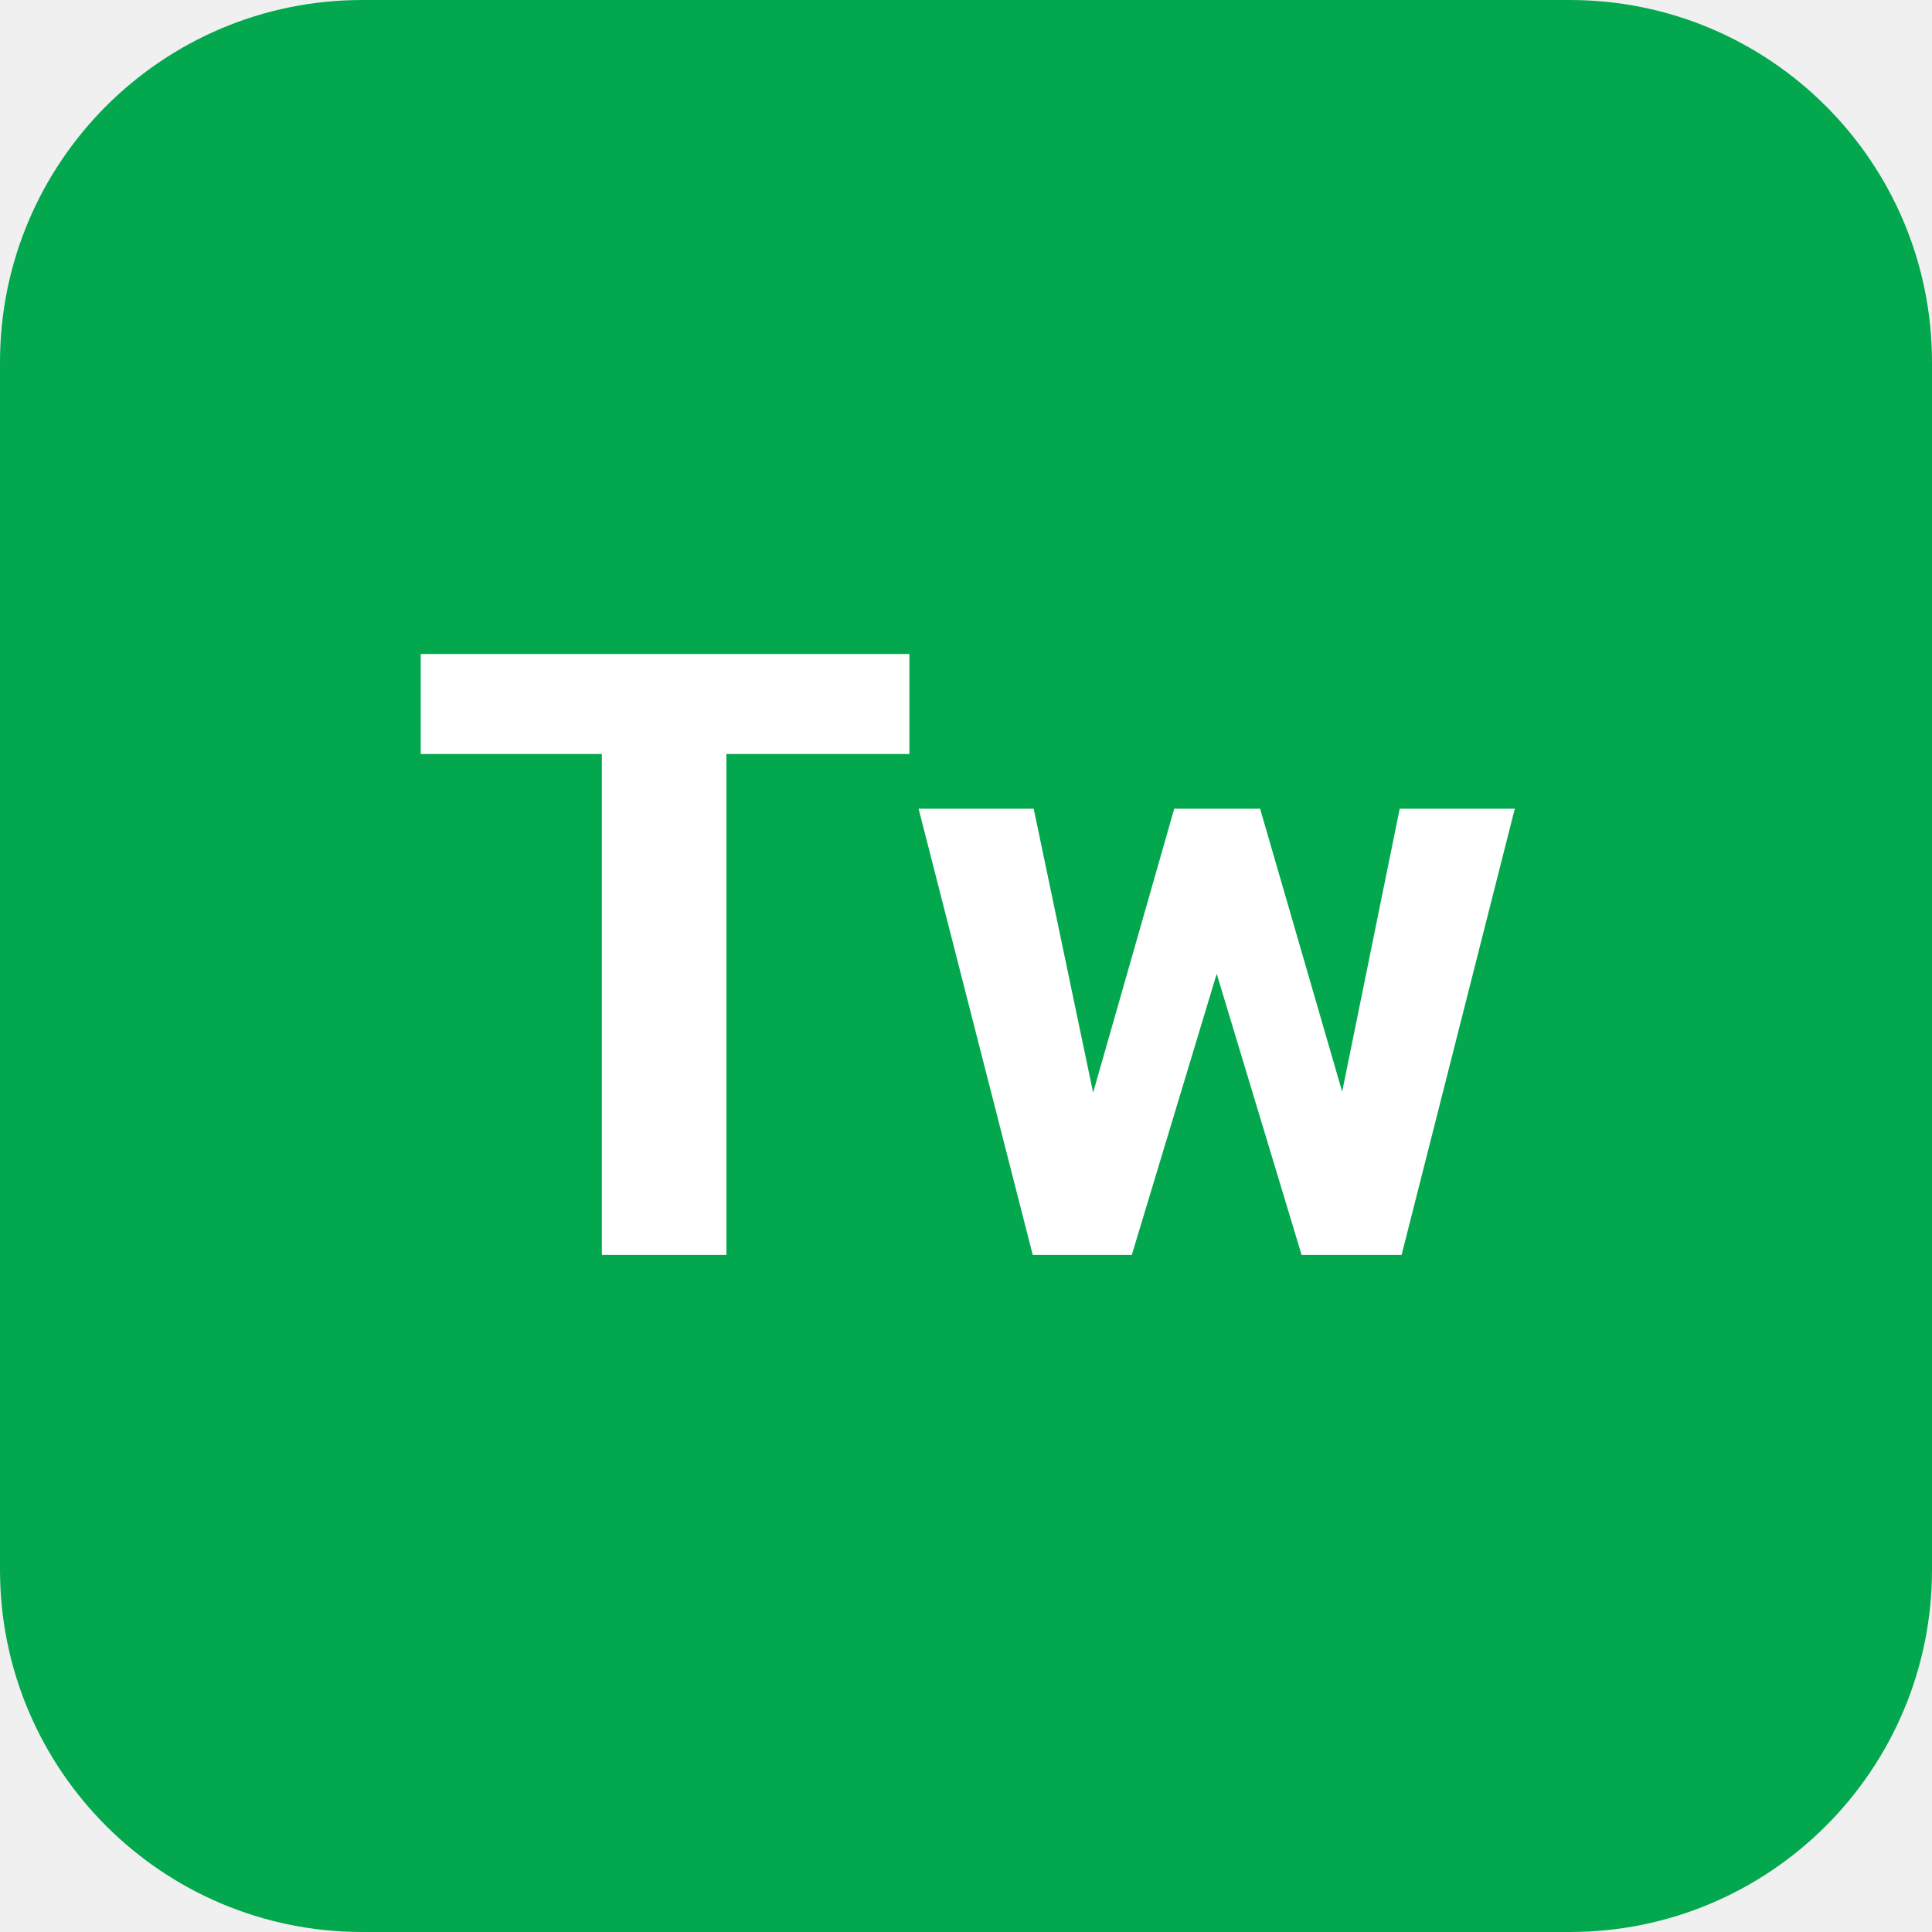
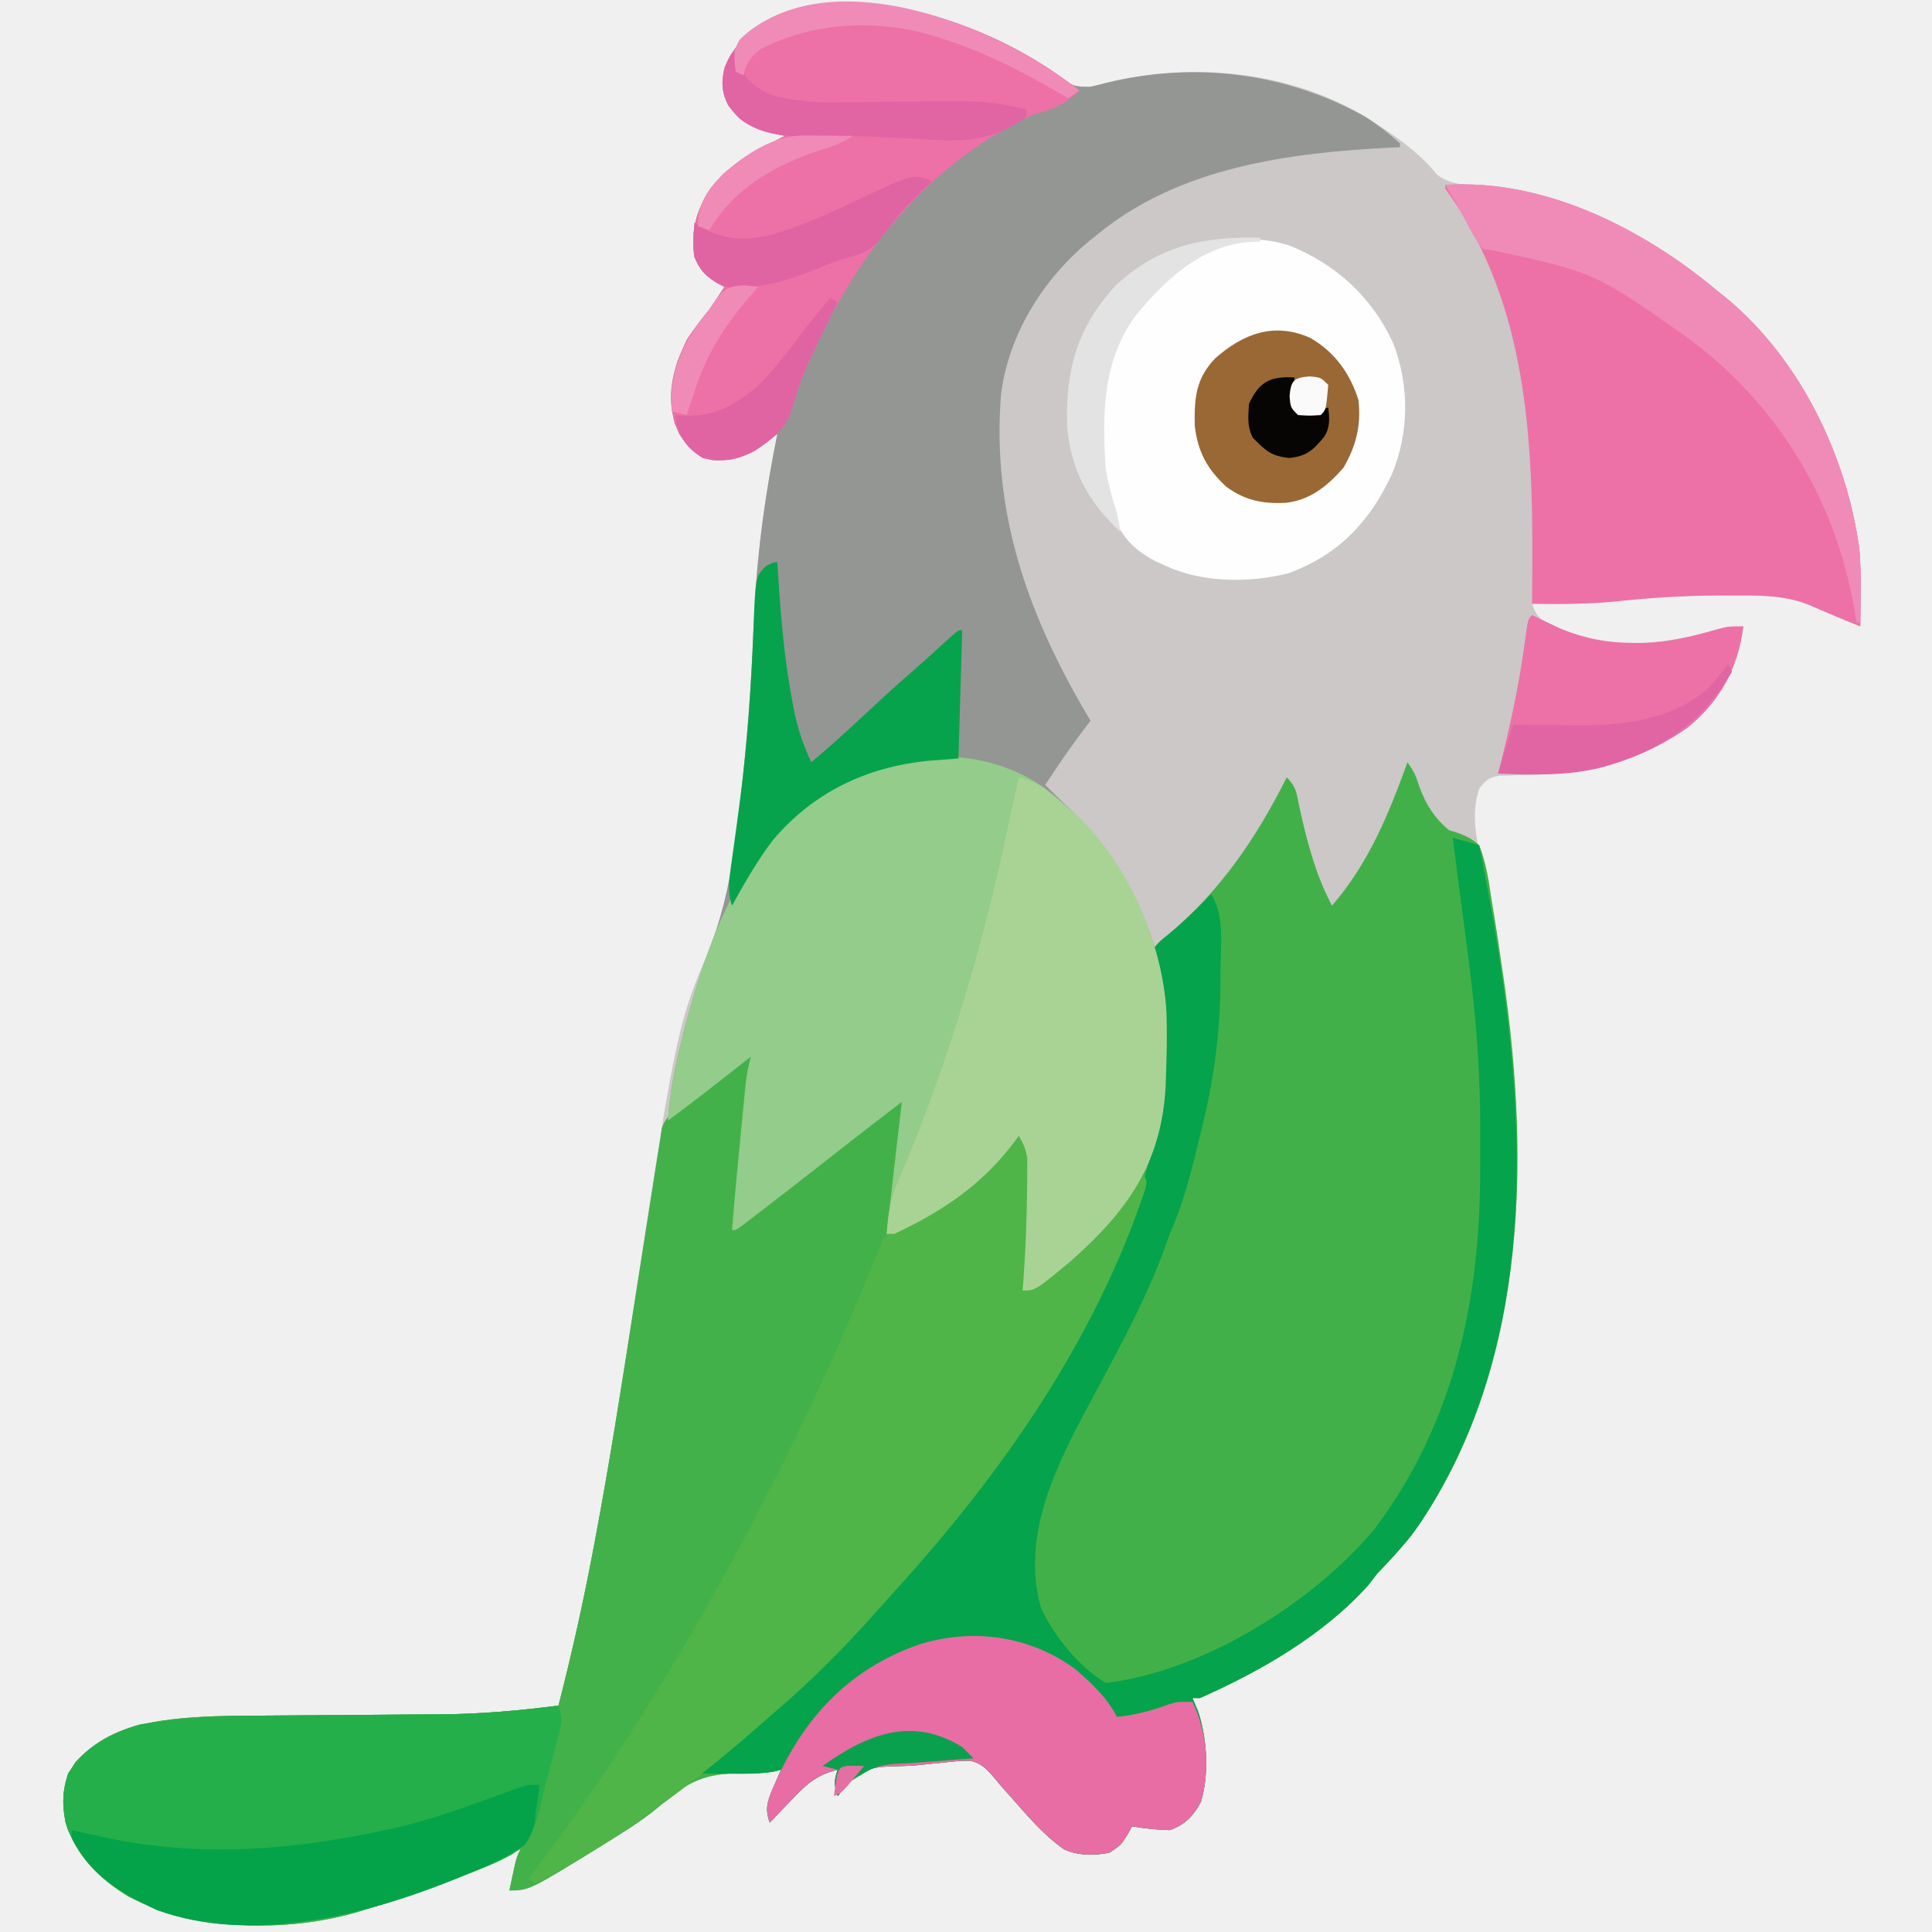
- <svg xmlns="http://www.w3.org/2000/svg" width="32" height="32" viewBox="0 0 32 32">
-   <rect width="32" height="32" rx="6" fill="#03A84E" />
-   <text x="16" y="16" dominant-baseline="central" text-anchor="middle" font-family="-apple-system,BlinkMacSystemFont,'Segoe UI',Roboto,sans-serif" font-size="14" font-weight="600" fill="#fff">Tw</text>
+ <svg xmlns="http://www.w3.org/2000/svg" version="1.1" width="512" height="512">
+   <path d="M0 0 C3.116 2.22 3.65 2.375 7.75 2.375 C9.113 2.079 10.467 1.744 11.812 1.375 C34.614 -4.237 59.875 -1.948 80.227 10.055 C86.964 14.278 94.643 19.341 99.574 25.617 C103.232 28.49 107.409 28.334 111.938 28.75 C135.276 31.473 155.904 41.233 173.812 56.375 C175.004 57.322 175.004 57.322 176.219 58.289 C195.793 74.486 208.137 99.996 211.562 124.875 C212.134 131.671 211.888 138.562 211.812 145.375 C207.085 143.507 202.42 141.503 197.75 139.496 C191.065 136.945 184.504 137.184 177.438 137.188 C176.24 137.187 175.043 137.186 173.81 137.186 C165.054 137.236 156.434 137.787 147.727 138.659 C140.055 139.415 132.519 139.594 124.812 139.375 C125.856 142.378 126.619 143.269 129.457 144.824 C130.502 145.233 131.548 145.641 132.625 146.062 C133.663 146.479 134.7 146.895 135.77 147.324 C148.142 151.597 161.236 149.821 173.52 146.25 C176.812 145.375 176.812 145.375 180.812 145.375 C179.459 156.345 174.538 165.473 165.812 172.375 C151.966 181.986 137.714 184.492 121.248 184.805 C120.337 184.836 119.427 184.867 118.488 184.898 C117.662 184.918 116.837 184.938 115.986 184.958 C113.318 185.47 112.449 186.24 110.812 188.375 C108.74 194.593 109.881 200.844 111.238 207.117 C111.543 208.597 111.846 210.076 112.15 211.556 C112.309 212.322 112.469 213.087 112.633 213.876 C124.175 269.629 127.961 333.064 95.371 382.734 C91.971 387.709 87.971 392.032 83.812 396.375 C83.029 397.386 82.245 398.396 81.438 399.438 C69.663 412.614 52.831 422.304 36.812 429.375 C36.153 429.375 35.492 429.375 34.812 429.375 C35.307 430.53 35.803 431.685 36.312 432.875 C38.726 440.151 39.262 449.425 37.086 456.855 C35.142 460.562 32.735 463.011 28.812 464.375 C25.431 464.307 22.149 463.913 18.812 463.375 C18.379 464.159 17.946 464.942 17.5 465.75 C15.812 468.375 15.812 468.375 12.812 470.375 C8.686 471.137 4.637 471.197 0.766 469.453 C-4.709 465.607 -9.062 460.36 -13.477 455.375 C-13.921 454.888 -14.366 454.401 -14.824 453.899 C-15.765 452.847 -16.674 451.765 -17.555 450.662 C-19.569 448.315 -21.052 446.602 -24.156 445.981 C-26.417 445.972 -28.569 446.159 -30.812 446.438 C-31.605 446.514 -32.398 446.591 -33.214 446.669 C-34.804 446.823 -36.393 446.988 -37.98 447.164 C-39.908 447.348 -41.848 447.406 -43.785 447.441 C-49.317 447.546 -52.412 447.96 -56.438 451.938 C-57.385 453.058 -58.313 454.196 -59.188 455.375 C-60.122 452.365 -60.232 451.508 -59.188 448.375 C-64.864 449.722 -67.703 452.392 -71.562 456.5 C-72.108 457.063 -72.653 457.627 -73.215 458.207 C-74.548 459.587 -75.869 460.98 -77.188 462.375 C-78.558 458.685 -77.788 456.666 -76.25 453.125 C-75.87 452.233 -75.489 451.341 -75.098 450.422 C-74.647 449.409 -74.647 449.409 -74.188 448.375 C-74.847 448.541 -75.507 448.708 -76.188 448.879 C-79.18 449.374 -81.985 449.355 -85.009 449.308 C-93.968 449.327 -98.888 451.451 -105.691 457.418 C-109.669 460.904 -114.026 463.695 -118.5 466.5 C-119.302 467.003 -120.104 467.507 -120.931 468.026 C-140.954 480.375 -140.954 480.375 -146.188 480.375 C-145.878 478.916 -145.565 477.458 -145.25 476 C-145.076 475.188 -144.902 474.376 -144.723 473.539 C-144.188 471.375 -144.188 471.375 -143.188 469.375 C-144.611 470.102 -144.611 470.102 -146.062 470.844 C-158.362 476.963 -171.039 481.436 -184.188 485.375 C-184.87 485.586 -185.552 485.796 -186.254 486.013 C-205.205 491.651 -229.565 491.037 -247.188 481.938 C-254.953 477.172 -261.027 471.218 -263.84 462.309 C-264.934 456.221 -264.677 451.553 -261.188 446.375 C-252.093 436.27 -238.919 434.966 -226.042 434.257 C-221.624 434.093 -217.206 434.054 -212.786 434.039 C-210.335 434.031 -207.884 434.01 -205.433 433.987 C-200.226 433.939 -195.019 433.906 -189.812 433.875 C-183.772 433.839 -177.731 433.797 -171.69 433.739 C-169.312 433.719 -166.934 433.711 -164.556 433.703 C-153.992 433.628 -143.663 432.724 -133.188 431.375 C-129.636 417.58 -126.554 403.73 -123.914 389.734 C-123.766 388.953 -123.618 388.171 -123.465 387.366 C-119.367 365.638 -116.05 343.784 -112.681 321.934 C-101.609 250.108 -101.609 250.108 -91.562 227.312 C-81.24 201.209 -82.477 167.504 -81.141 139.589 C-80.387 124.284 -78.207 109.396 -75.188 94.375 C-75.744 94.797 -76.301 95.218 -76.875 95.652 C-82.098 99.402 -85.705 101.375 -92.188 101.375 C-96.704 100.349 -98.67 98.194 -101.188 94.375 C-104.199 87.598 -103.841 81.739 -101.562 74.875 C-99.523 69.646 -96.704 65.691 -93.188 61.375 C-91.809 59.401 -90.5 57.394 -89.188 55.375 C-89.951 54.983 -90.714 54.591 -91.5 54.188 C-94.62 52.083 -95.751 50.852 -97.188 47.375 C-98.13 40.508 -96.743 35.272 -92.922 29.445 C-87.742 22.721 -80.568 19.224 -73.188 15.375 C-73.84 15.24 -74.492 15.104 -75.164 14.965 C-80.797 13.577 -84.678 12.083 -88.184 7.328 C-89.927 3.937 -90.084 0.98 -89.188 -2.625 C-86.489 -9.448 -81.551 -13.283 -75.188 -16.625 C-71.75 -17.938 -71.75 -17.938 -68.188 -18.625 C-67.52 -18.758 -66.852 -18.891 -66.164 -19.027 C-44.086 -22.38 -17.6 -13.018 0 0 Z " fill="#CBC8C7" transform="translate(281.1875,20.625)" />
+   <path d="M0 0 C2 3 2 3 3.25 6.75 C4.924 11.281 7.257 14.912 11 18 C11.619 18.191 12.237 18.381 12.874 18.578 C15.411 19.427 16.996 20.204 19 22 C20.89 26.717 21.574 31.623 22.312 36.625 C22.551 38.08 22.793 39.534 23.036 40.988 C23.745 45.318 24.379 49.657 25 54 C25.261 55.765 25.261 55.765 25.527 57.566 C32.675 107.127 31.477 162.868 1 205 C-1.854 208.491 -4.883 211.745 -8 215 C-8.784 216.011 -9.568 217.021 -10.375 218.062 C-22.149 231.239 -38.982 240.929 -55 248 C-55.66 248 -56.32 248 -57 248 C-56.505 249.155 -56.01 250.31 -55.5 251.5 C-53.086 258.776 -52.55 268.05 -54.727 275.48 C-56.671 279.187 -59.078 281.636 -63 283 C-66.382 282.932 -69.663 282.538 -73 282 C-73.433 282.784 -73.866 283.567 -74.312 284.375 C-76 287 -76 287 -79 289 C-83.127 289.762 -87.176 289.822 -91.047 288.078 C-96.522 284.232 -100.875 278.985 -105.289 274 C-105.734 273.513 -106.178 273.026 -106.636 272.524 C-107.578 271.472 -108.487 270.39 -109.368 269.287 C-111.381 266.94 -112.864 265.227 -115.968 264.606 C-118.23 264.597 -120.381 264.784 -122.625 265.062 C-123.418 265.139 -124.21 265.216 -125.027 265.294 C-126.616 265.448 -128.205 265.613 -129.792 265.789 C-131.721 265.973 -133.661 266.031 -135.598 266.066 C-141.13 266.171 -144.225 266.585 -148.25 270.562 C-149.197 271.683 -150.126 272.821 -151 274 C-151.934 270.99 -152.044 270.133 -151 267 C-156.676 268.347 -159.515 271.017 -163.375 275.125 C-163.92 275.688 -164.466 276.252 -165.027 276.832 C-166.361 278.212 -167.682 279.605 -169 281 C-170.371 277.31 -169.6 275.291 -168.062 271.75 C-167.682 270.858 -167.302 269.966 -166.91 269.047 C-166.46 268.034 -166.46 268.034 -166 267 C-166.66 267.166 -167.32 267.333 -168 267.504 C-170.992 267.999 -173.798 267.98 -176.822 267.933 C-185.78 267.952 -190.7 270.076 -197.504 276.043 C-201.482 279.529 -205.839 282.32 -210.312 285.125 C-211.115 285.628 -211.917 286.132 -212.743 286.651 C-232.766 299 -232.766 299 -238 299 C-237.691 297.541 -237.378 296.083 -237.062 294.625 C-236.888 293.813 -236.714 293.001 -236.535 292.164 C-236 290 -236 290 -235 288 C-236.423 288.727 -236.423 288.727 -237.875 289.469 C-250.175 295.588 -262.852 300.061 -276 304 C-276.682 304.211 -277.364 304.421 -278.067 304.638 C-297.017 310.276 -321.378 309.662 -339 300.562 C-346.766 295.797 -352.84 289.843 -355.652 280.934 C-356.747 274.846 -356.49 270.178 -353 265 C-343.906 254.895 -330.732 253.591 -317.854 252.882 C-313.436 252.718 -309.019 252.679 -304.598 252.664 C-302.147 252.656 -299.696 252.635 -297.245 252.612 C-292.039 252.564 -286.832 252.531 -281.625 252.5 C-275.584 252.464 -269.543 252.422 -263.503 252.364 C-261.125 252.344 -258.747 252.336 -256.369 252.328 C-245.805 252.253 -235.475 251.349 -225 250 C-221.456 236.234 -218.379 222.415 -215.746 208.449 C-215.525 207.281 -215.525 207.281 -215.299 206.089 C-211.47 185.782 -208.278 165.373 -205.088 144.957 C-204.149 138.96 -203.203 132.963 -202.258 126.967 C-201.526 122.323 -200.795 117.679 -200.068 113.034 C-199.936 112.192 -199.804 111.35 -199.668 110.482 C-199.423 108.92 -199.178 107.358 -198.935 105.796 C-198.631 103.863 -198.316 101.931 -198 100 C-197.803 98.596 -197.803 98.596 -197.602 97.164 C-196.576 93.475 -193.345 91.72 -190.375 89.562 C-189.095 88.6 -187.817 87.637 -186.539 86.672 C-185.926 86.214 -185.313 85.755 -184.681 85.283 C-182.624 83.713 -180.679 82.037 -178.75 80.312 C-176 78 -176 78 -174 78 C-175.219 93.012 -176.532 108.01 -178 123 C-175.291 120.896 -172.583 118.792 -169.875 116.688 C-169.057 116.052 -168.239 115.416 -167.396 114.761 C-162.458 110.921 -157.535 107.063 -152.625 103.188 C-146.494 98.352 -140.271 93.652 -134 89 C-132.797 92.609 -133.209 94.737 -133.742 98.496 C-133.921 99.777 -134.101 101.057 -134.285 102.377 C-134.382 103.043 -134.479 103.71 -134.579 104.397 C-134.873 106.426 -135.158 108.456 -135.441 110.486 C-136.968 121.257 -136.968 121.257 -138 125 C-123.956 118.036 -112.136 111.19 -103 98 C-101 99 -101 99 -100.385 100.786 C-99.694 104.755 -99.81 108.731 -99.812 112.75 C-99.812 113.677 -99.811 114.604 -99.811 115.559 C-99.873 123.829 -100.707 131.836 -102 140 C-86.387 129.56 -70.529 117.392 -66.488 98.008 C-64.256 84.258 -63.406 68.785 -66.562 55.129 C-67 53 -67 53 -67 49 C-65.566 47.395 -65.566 47.395 -63.562 45.812 C-49.607 34.158 -40.107 20.158 -32 4 C-29.467 6.533 -29.388 8.192 -28.688 11.688 C-26.75 20.564 -24.345 29.971 -20 38 C-10.282 26.768 -5.01 13.809 0 0 Z " fill="#42B049" transform="translate(373,202)" />
+   <path d="M0 0 C3.116 2.22 3.65 2.375 7.75 2.375 C9.113 2.079 10.467 1.744 11.812 1.375 C35.356 -4.42 59.56 -1.381 80.613 10.312 C83.962 12.471 86.848 14.72 89.812 17.375 C89.812 17.705 89.812 18.035 89.812 18.375 C89.161 18.404 88.51 18.433 87.838 18.463 C60.764 19.8 31.494 23.58 9.812 41.375 C8.986 42.029 8.16 42.682 7.309 43.355 C-4.87 53.563 -13.806 67.838 -15.895 83.758 C-18.486 115.749 -8.451 143.193 7.812 170.375 C7.449 170.848 7.085 171.321 6.711 171.809 C2.866 176.866 -0.715 182.056 -4.188 187.375 C-3.527 188.035 -2.868 188.695 -2.188 189.375 C-1.729 189.84 -1.27 190.306 -0.797 190.785 C0.313 191.882 1.451 192.951 2.609 193.996 C16.931 207.315 26.864 228.18 27.94 247.687 C28.122 253.257 28.027 258.807 27.812 264.375 C27.77 265.515 27.727 266.654 27.684 267.828 C26.448 287.905 17.451 300.369 2.812 313.375 C-6.786 321.375 -6.786 321.375 -10.188 321.375 C-10.115 320.464 -10.043 319.552 -9.969 318.613 C-9.384 310.449 -9.057 302.311 -9 294.125 C-8.981 292.768 -8.981 292.768 -8.961 291.384 C-8.96 290.53 -8.958 289.677 -8.957 288.797 C-8.953 288.04 -8.949 287.283 -8.945 286.503 C-9.22 284.094 -9.991 282.467 -11.188 280.375 C-11.649 281.004 -12.11 281.633 -12.586 282.281 C-21.176 293.554 -31.509 300.416 -44.188 306.375 C-44.847 306.375 -45.508 306.375 -46.188 306.375 C-44.904 294.702 -43.575 283.036 -42.188 271.375 C-48.802 276.44 -55.397 281.527 -61.938 286.688 C-67.431 291.015 -72.954 295.302 -78.5 299.562 C-79.622 300.428 -79.622 300.428 -80.767 301.312 C-81.459 301.842 -82.15 302.372 -82.863 302.918 C-83.79 303.63 -83.79 303.63 -84.736 304.356 C-86.188 305.375 -86.188 305.375 -87.188 305.375 C-86.455 296.198 -85.596 287.036 -84.688 277.875 C-84.556 276.518 -84.424 275.161 -84.293 273.805 C-84.102 271.875 -84.102 271.875 -83.906 269.906 C-83.792 268.747 -83.678 267.587 -83.561 266.393 C-83.26 263.962 -82.859 261.724 -82.188 259.375 C-83.105 260.099 -84.023 260.824 -84.969 261.57 C-91.322 266.578 -97.684 271.562 -104.188 276.375 C-103.671 268.971 -102.338 261.996 -100.5 254.812 C-100.104 253.244 -100.104 253.244 -99.7 251.644 C-97.724 244.009 -95.362 236.603 -92.582 229.227 C-89.125 219.815 -87.332 210.713 -86.125 200.75 C-85.953 199.361 -85.78 197.972 -85.608 196.583 C-83.783 181.675 -82.475 166.768 -81.766 151.766 C-81.617 148.656 -81.466 145.547 -81.312 142.438 C-81.275 141.667 -81.237 140.896 -81.198 140.102 C-80.412 124.625 -78.241 109.567 -75.188 94.375 C-75.744 94.797 -76.301 95.218 -76.875 95.652 C-82.098 99.402 -85.705 101.375 -92.188 101.375 C-96.704 100.349 -98.67 98.194 -101.188 94.375 C-104.199 87.598 -103.841 81.739 -101.562 74.875 C-99.523 69.646 -96.704 65.691 -93.188 61.375 C-91.809 59.401 -90.5 57.394 -89.188 55.375 C-89.951 54.983 -90.714 54.591 -91.5 54.188 C-94.62 52.083 -95.751 50.852 -97.188 47.375 C-98.13 40.508 -96.743 35.272 -92.922 29.445 C-87.742 22.721 -80.568 19.224 -73.188 15.375 C-74.166 15.172 -74.166 15.172 -75.164 14.965 C-80.797 13.577 -84.678 12.083 -88.184 7.328 C-89.927 3.937 -90.084 0.98 -89.188 -2.625 C-86.489 -9.448 -81.551 -13.283 -75.188 -16.625 C-71.75 -17.938 -71.75 -17.938 -68.188 -18.625 C-67.52 -18.758 -66.852 -18.891 -66.164 -19.027 C-44.086 -22.38 -17.6 -13.018 0 0 Z " fill="#949694" transform="translate(281.1875,20.625)" />
+   <path d="M0 0 C-1.219 15.012 -2.532 30.01 -4 45 C-1.291 42.896 1.417 40.792 4.125 38.688 C4.943 38.052 5.761 37.416 6.604 36.761 C11.542 32.921 16.465 29.063 21.375 25.188 C27.506 20.352 33.729 15.652 40 11 C41.203 14.609 40.791 16.737 40.258 20.496 C40.079 21.777 39.899 23.057 39.715 24.377 C39.618 25.043 39.521 25.71 39.421 26.397 C39.127 28.426 38.842 30.456 38.559 32.486 C37.032 43.257 37.032 43.257 36 47 C50.044 40.036 61.864 33.19 71 20 C73 21 73 21 73.615 22.786 C74.306 26.755 74.19 30.731 74.188 34.75 C74.188 35.677 74.189 36.604 74.189 37.559 C74.127 45.829 73.293 53.836 72 62 C84.64 53.548 96.285 44.399 104 31 C105 33 105 33 104.504 35.188 C91.042 75.405 66.49 110.488 38.164 141.617 C36.731 143.195 35.309 144.784 33.898 146.383 C25.213 156.205 16.001 165.517 6 174 C4.889 174.972 3.78 175.947 2.672 176.922 C-13.712 191.313 -30.715 204.282 -49.688 215.125 C-50.322 215.491 -50.957 215.858 -51.611 216.235 C-55.686 218.503 -59.51 219.882 -64 221 C-63.691 219.541 -63.378 218.083 -63.062 216.625 C-62.888 215.813 -62.714 215.001 -62.535 214.164 C-62 212 -62 212 -61 210 C-62.423 210.727 -62.423 210.727 -63.875 211.469 C-76.175 217.588 -88.852 222.061 -102 226 C-102.682 226.211 -103.364 226.421 -104.067 226.638 C-123.017 232.276 -147.378 231.662 -165 222.562 C-172.766 217.797 -178.84 211.843 -181.652 202.934 C-182.747 196.846 -182.49 192.178 -179 187 C-169.906 176.895 -156.732 175.591 -143.854 174.882 C-139.436 174.718 -135.019 174.679 -130.598 174.664 C-128.147 174.656 -125.696 174.635 -123.245 174.612 C-118.039 174.564 -112.832 174.531 -107.625 174.5 C-101.584 174.464 -95.543 174.422 -89.503 174.364 C-87.125 174.344 -84.747 174.336 -82.369 174.328 C-71.805 174.253 -61.475 173.349 -51 172 C-47.456 158.234 -44.379 144.415 -41.746 130.449 C-41.525 129.281 -41.525 129.281 -41.299 128.089 C-37.47 107.782 -34.278 87.373 -31.088 66.957 C-30.149 60.96 -29.203 54.963 -28.258 48.967 C-27.526 44.323 -26.795 39.679 -26.068 35.034 C-25.87 33.771 -25.87 33.771 -25.668 32.482 C-25.423 30.92 -25.178 29.358 -24.935 27.796 C-24.631 25.863 -24.316 23.931 -24 22 C-23.803 20.596 -23.803 20.596 -23.602 19.164 C-22.576 15.475 -19.345 13.72 -16.375 11.562 C-15.095 10.6 -13.817 9.637 -12.539 8.672 C-11.926 8.214 -11.313 7.755 -10.681 7.283 C-8.624 5.713 -6.679 4.037 -4.75 2.312 C-2 0 -2 0 0 0 Z " fill="#43B149" transform="translate(199,280)" />
+   <path d="M0 0 C17.017 13.312 29.369 33.489 32.064 55.188 C32.696 62.196 32.521 69.228 32.25 76.25 C32.207 77.39 32.165 78.529 32.121 79.703 C30.886 99.78 21.888 112.244 7.25 125.25 C-2.349 133.25 -2.349 133.25 -5.75 133.25 C-5.642 131.883 -5.642 131.883 -5.531 130.488 C-4.946 122.324 -4.619 114.186 -4.562 106 C-4.55 105.095 -4.537 104.191 -4.523 103.259 C-4.522 102.405 -4.521 101.552 -4.52 100.672 C-4.515 99.915 -4.511 99.158 -4.507 98.378 C-4.782 95.969 -5.554 94.342 -6.75 92.25 C-7.211 92.879 -7.673 93.508 -8.148 94.156 C-16.739 105.429 -27.071 112.291 -39.75 118.25 C-40.41 118.25 -41.07 118.25 -41.75 118.25 C-40.467 106.577 -39.137 94.911 -37.75 83.25 C-44.364 88.315 -50.96 93.402 -57.5 98.562 C-62.993 102.89 -68.517 107.177 -74.062 111.438 C-74.81 112.015 -75.558 112.592 -76.329 113.187 C-77.021 113.717 -77.713 114.247 -78.426 114.793 C-79.044 115.268 -79.662 115.742 -80.298 116.231 C-81.75 117.25 -81.75 117.25 -82.75 117.25 C-82.018 108.073 -81.159 98.911 -80.25 89.75 C-80.118 88.393 -79.987 87.036 -79.855 85.68 C-79.664 83.75 -79.664 83.75 -79.469 81.781 C-79.355 80.622 -79.241 79.462 -79.123 78.268 C-78.823 75.837 -78.422 73.599 -77.75 71.25 C-79.127 72.337 -79.127 72.337 -80.531 73.445 C-86.885 78.453 -93.246 83.437 -99.75 88.25 C-99.233 80.846 -97.902 73.87 -96.062 66.688 C-95.796 65.64 -95.53 64.593 -95.256 63.515 C-89.428 41.113 -80.924 17.648 -61.75 3.25 C-61.129 2.783 -60.507 2.317 -59.867 1.836 C-42.266 -10.168 -17.778 -12.355 0 0 Z " fill="#93CC8B" transform="translate(276.75,208.75)" />
+   <path d="M0 0 C2.31 0.66 4.62 1.32 7 2 C18.823 61.328 26.518 128.076 -8.441 181.359 C-11.842 186.334 -15.841 190.657 -20 195 C-20.784 196.011 -21.567 197.021 -22.375 198.062 C-34.149 211.239 -50.982 220.929 -67 228 C-67.66 228 -68.32 228 -69 228 C-68.505 229.155 -68.01 230.31 -67.5 231.5 C-65.086 238.776 -64.55 248.05 -66.727 255.48 C-68.671 259.187 -71.078 261.636 -75 263 C-78.382 262.932 -81.663 262.538 -85 262 C-85.433 262.784 -85.866 263.567 -86.312 264.375 C-88 267 -88 267 -91 269 C-95.127 269.762 -99.176 269.822 -103.047 268.078 C-108.522 264.232 -112.875 258.985 -117.289 254 C-117.956 253.269 -117.956 253.269 -118.636 252.524 C-119.578 251.472 -120.487 250.39 -121.368 249.287 C-123.381 246.94 -124.864 245.227 -127.968 244.606 C-130.23 244.597 -132.381 244.784 -134.625 245.062 C-135.418 245.139 -136.21 245.216 -137.027 245.294 C-138.616 245.448 -140.205 245.613 -141.792 245.789 C-143.721 245.973 -145.661 246.031 -147.598 246.066 C-153.13 246.171 -156.225 246.585 -160.25 250.562 C-161.197 251.683 -162.126 252.821 -163 254 C-163.934 250.99 -164.044 250.133 -163 247 C-168.676 248.347 -171.515 251.017 -175.375 255.125 C-176.193 255.97 -176.193 255.97 -177.027 256.832 C-178.361 258.212 -179.682 259.605 -181 261 C-182.371 257.31 -181.6 255.291 -180.062 251.75 C-179.682 250.858 -179.302 249.966 -178.91 249.047 C-178.61 248.371 -178.309 247.696 -178 247 C-178.654 247.164 -179.307 247.327 -179.98 247.496 C-183.77 248.128 -187.485 248.107 -191.312 248.062 C-192.053 248.058 -192.794 248.053 -193.557 248.049 C-195.371 248.037 -197.186 248.019 -199 248 C-195.812 244.772 -192.568 241.65 -189.188 238.625 C-188.312 237.841 -187.437 237.058 -186.535 236.25 C-184.409 234.363 -182.272 232.489 -180.125 230.625 C-168.884 220.809 -157.679 210.707 -147.988 199.328 C-146.38 197.444 -144.751 195.586 -143.105 193.734 C-115.29 162.296 -90.84 124.904 -80 84 C-79.673 82.776 -79.673 82.776 -79.34 81.527 C-75.812 67.13 -75.216 49.608 -78.562 35.129 C-79 33 -79 33 -79 29 C-77.496 27.324 -77.496 27.324 -75.438 25.688 C-71.374 22.341 -67.668 18.771 -64 15 C-60.363 20.779 -61.561 28.569 -61.562 35.188 C-61.561 35.972 -61.56 36.757 -61.558 37.565 C-61.579 51.868 -63.41 65.135 -67 79 C-67.448 80.836 -67.895 82.672 -68.34 84.508 C-70.111 91.626 -72.012 98.274 -75 105 C-75.694 106.893 -76.381 108.789 -77.062 110.688 C-82.641 125.268 -90.462 139 -97.773 152.766 C-106.097 168.511 -114.131 185.759 -109.195 203.969 C-105.719 211.545 -99.173 219.648 -92 224 C-66.208 220.991 -36.924 202.717 -20.625 183.062 C0.727 154.533 7.407 121.761 7.261 86.791 C7.25 83.768 7.261 80.745 7.273 77.723 C7.284 64.707 6.524 51.924 5 39 C4.913 38.256 4.825 37.512 4.735 36.745 C4.175 32.054 3.564 27.37 2.938 22.688 C2.762 21.357 2.587 20.027 2.412 18.697 C2.084 16.207 1.756 13.718 1.425 11.228 C0.932 7.487 0.46 3.745 0 0 Z " fill="#05A34B" transform="translate(385,222)" />
+   <path d="M0 0 C2 1 2 1 2.615 2.786 C3.306 6.755 3.19 10.731 3.188 14.75 C3.188 15.677 3.189 16.604 3.189 17.559 C3.127 25.829 2.293 33.836 1 42 C13.64 33.548 25.285 24.399 33 11 C34 13 34 13 33.504 15.188 C20.042 55.405 -4.51 90.488 -32.836 121.617 C-34.269 123.195 -35.691 124.784 -37.102 126.383 C-45.787 136.205 -54.999 145.517 -65 154 C-66.111 154.972 -67.22 155.947 -68.328 156.922 C-84.811 171.4 -101.922 184.391 -121 195.312 C-121.677 195.704 -122.353 196.095 -123.05 196.499 C-124.665 197.399 -126.329 198.209 -128 199 C-128.66 198.67 -129.32 198.34 -130 198 C-129.665 197.561 -129.33 197.121 -128.985 196.668 C-108.302 169.405 -90.156 140.157 -74 110 C-73.541 109.143 -73.081 108.286 -72.608 107.403 C-61.061 85.762 -50.541 63.775 -41.188 41.104 C-40.922 40.46 -40.657 39.817 -40.384 39.155 C-39.663 37.405 -38.947 35.654 -38.23 33.903 C-37.824 32.945 -37.418 31.987 -37 31 C-36.689 30.252 -36.378 29.505 -36.057 28.734 C-34.768 26.619 -33.698 26.01 -31.473 24.957 C-30.768 24.61 -30.063 24.264 -29.337 23.906 C-28.587 23.545 -27.836 23.184 -27.062 22.812 C-15.861 17.14 -7.237 10.448 0 0 Z " fill="#4FB548" transform="translate(270,300)" />
+   <path d="M0 0 C26.281 -1.706 52.372 11.572 72 28 C72.797 28.633 73.593 29.266 74.414 29.918 C93.978 46.129 106.324 71.615 109.75 96.5 C110.322 103.296 110.075 110.187 110 117 C105.273 115.132 100.607 113.128 95.938 111.121 C89.253 108.57 82.692 108.809 75.625 108.812 C74.428 108.812 73.231 108.811 71.997 108.811 C63.318 108.861 54.754 109.34 46.127 110.288 C38.399 111.109 30.765 111.094 23 111 C23.01 110.044 23.021 109.089 23.032 108.104 C23.404 70.811 22.882 32.398 0 1 C0 0.67 0 0.34 0 0 Z " fill="#ED71A6" transform="translate(383,49)" />
+   <path d="M0 0 C1.067 3.2 0.964 4.031 0.18 7.176 C-0.022 7.997 -0.225 8.819 -0.433 9.665 C-1.375 13.269 -2.338 16.866 -3.327 20.458 C-3.916 22.682 -4.416 24.901 -4.887 27.152 C-6.303 32.656 -7.57 35.936 -12.207 39.387 C-16.303 41.683 -20.614 43.348 -25 45 C-26.571 45.63 -28.141 46.262 -29.711 46.895 C-52.916 56.016 -82.046 62.955 -106.328 54.203 C-117.154 49.328 -124.588 43.842 -130 33 C-131.617 27.879 -131.655 22.925 -129.938 17.875 C-125.223 10.879 -119.028 7.28 -111 5 C-100.554 3.178 -90.179 2.7 -79.598 2.664 C-77.147 2.656 -74.696 2.635 -72.245 2.612 C-67.039 2.564 -61.832 2.531 -56.625 2.5 C-50.584 2.464 -44.543 2.422 -38.503 2.364 C-36.125 2.344 -33.747 2.336 -31.369 2.328 C-20.805 2.253 -10.475 1.349 0 0 Z " fill="#24AF4A" transform="translate(148,452)" />
+   <path d="M0 0 C-2.697 2.697 -5.903 3.704 -9.375 5.125 C-41.365 18.715 -61.294 46.067 -74.012 77.359 C-74.671 79.122 -75.278 80.905 -75.832 82.703 C-77.912 89.046 -80.722 92.172 -86.402 95.719 C-90.998 97.985 -94.666 98.53 -99.75 97.375 C-103.549 95.053 -105.459 92.217 -107.25 88.188 C-109.19 79.945 -107.594 73.551 -104 66 C-102.178 63.17 -100.123 60.606 -98 58 C-96.622 56.026 -95.312 54.019 -94 52 C-94.763 51.608 -95.526 51.216 -96.312 50.812 C-99.433 48.708 -100.564 47.477 -102 44 C-102.942 37.133 -101.556 31.897 -97.734 26.07 C-92.554 19.346 -85.381 15.849 -78 12 C-78.978 11.797 -78.978 11.797 -79.977 11.59 C-85.609 10.202 -89.49 8.708 -92.996 3.953 C-94.739 0.562 -94.896 -2.395 -94 -6 C-91.302 -12.823 -86.363 -16.658 -80 -20 C-76.562 -21.312 -76.562 -21.312 -73 -22 C-72.332 -22.133 -71.665 -22.266 -70.977 -22.402 C-46.892 -26.06 -18.554 -14.834 0 0 Z " fill="#ED71A6" transform="translate(286,24)" />
+   <path d="M0 0 C12.641 4.956 22.327 13.698 28.012 26.117 C32.347 37.337 32.263 49.971 27.566 61 C21.696 73.539 13.419 82.234 0.164 87.066 C-9.993 89.679 -22.64 89.555 -32.211 85.129 C-33.158 84.7 -34.106 84.27 -35.082 83.828 C-42.253 79.99 -44.886 75.975 -47.406 68.312 C-51.141 53.537 -51.271 35.946 -43.703 22.438 C-37.058 12.315 -29.1 5.341 -18.211 0.129 C-12.942 -2.506 -5.496 -1.491 0 0 Z " fill="#FEFEFE" transform="translate(341.2109,64.87109)" />
+   <path d="M0 0 C5.393 1.194 8.837 4.489 13 8 C13.602 8.504 14.204 9.008 14.824 9.527 C28.708 22.246 38.103 43.733 39.127 62.312 C39.31 67.882 39.215 73.432 39 79 C38.957 80.14 38.915 81.279 38.871 82.453 C37.636 102.53 28.638 114.994 14 128 C4.401 136 4.401 136 1 136 C1.108 134.633 1.108 134.633 1.219 133.238 C1.804 125.074 2.131 116.936 2.188 108.75 C2.2 107.845 2.213 106.941 2.227 106.009 C2.228 105.155 2.229 104.302 2.23 103.422 C2.235 102.665 2.239 101.908 2.243 101.128 C1.968 98.719 1.196 97.092 0 95 C-0.461 95.629 -0.923 96.258 -1.398 96.906 C-9.989 108.179 -20.321 115.041 -33 121 C-33.66 121 -34.32 121 -35 121 C-34.728 115.567 -33.894 111.357 -31.707 106.363 C-18.783 76.159 -9.328 44.215 -2.644 12.085 C-1.801 8.048 -0.904 4.024 0 0 Z " fill="#A9D395" transform="translate(270,206)" />
+   <path d="M0 0 C4.212 3.591 8.499 7.624 11 12.625 C15.943 12.099 20.225 10.976 24.887 9.246 C27 8.625 27 8.625 31 8.625 C34.917 16.459 35.753 26.631 33.273 35.109 C31.326 38.813 28.921 41.261 25 42.625 C21.618 42.557 18.337 42.163 15 41.625 C14.567 42.409 14.134 43.193 13.688 44 C12 46.625 12 46.625 9 48.625 C4.873 49.387 0.824 49.447 -3.047 47.703 C-8.522 43.857 -12.875 38.61 -17.289 33.625 C-17.734 33.138 -18.178 32.651 -18.636 32.149 C-19.578 31.097 -20.487 30.015 -21.368 28.912 C-23.381 26.565 -24.864 24.852 -27.968 24.231 C-30.23 24.222 -32.381 24.409 -34.625 24.688 C-35.418 24.764 -36.21 24.841 -37.027 24.919 C-38.616 25.073 -40.205 25.238 -41.792 25.414 C-43.721 25.598 -45.661 25.656 -47.598 25.691 C-53.13 25.796 -56.225 26.21 -60.25 30.188 C-61.197 31.308 -62.126 32.446 -63 33.625 C-63.934 30.615 -64.044 29.758 -63 26.625 C-68.676 27.972 -71.515 30.642 -75.375 34.75 C-75.92 35.313 -76.466 35.877 -77.027 36.457 C-78.361 37.837 -79.682 39.23 -81 40.625 C-82.848 35.782 -80.495 32.258 -78.512 27.781 C-70.713 11.498 -59.186 -0.191 -42 -6.375 C-27.727 -11.097 -12.121 -8.994 0 0 Z " fill="#E86DA4" transform="translate(285,442.375)" />
+   <path d="M0 0 C-0.173 1.63 -0.367 3.259 -0.641 4.875 C-1.033 7.002 -1.033 7.002 -1.172 9.188 C-1.665 12.027 -2.309 13.64 -4 16 C-9.012 19.415 -14.395 21.726 -20 24 C-21.164 24.476 -21.164 24.476 -22.352 24.962 C-46.246 34.573 -76.165 42.272 -101.328 33.203 C-111.071 28.816 -119.086 23.85 -124 14 C-124 13.34 -124 12.68 -124 12 C-123.129 12.193 -122.257 12.387 -121.359 12.586 C-120.168 12.846 -118.977 13.107 -117.75 13.375 C-116.01 13.758 -116.01 13.758 -114.234 14.148 C-89.372 19.253 -65.694 17.302 -41 12 C-40.224 11.835 -39.448 11.67 -38.648 11.5 C-29.078 9.385 -19.88 5.961 -10.676 2.641 C-9.726 2.301 -8.776 1.96 -7.797 1.609 C-6.944 1.3 -6.092 0.99 -5.214 0.671 C-3 0 -3 0 0 0 Z " fill="#04A34A" transform="translate(143,473)" />
+   <path d="M0 0 C26.281 -1.706 52.372 11.572 72 28 C72.797 28.633 73.593 29.266 74.414 29.918 C93.984 46.134 106.367 71.658 109.75 96.562 C110.291 103.007 110.077 109.539 110 116 C109.67 116 109.34 116 109 116 C108.841 115.007 108.683 114.015 108.52 112.992 C103.517 83.219 87.774 57.473 63.188 39.75 C39.461 23.137 39.461 23.137 12.418 17.285 C11.221 17.144 11.221 17.144 10 17 C8.086 14.551 8.086 14.551 6.375 11.312 C5.805 10.257 5.235 9.201 4.648 8.113 C4.104 7.086 3.56 6.059 3 5 C2.011 3.327 1.015 1.658 0 0 Z " fill="#F08BB7" transform="translate(383,49)" />
+   <path d="M0 0 C-3.275 3.275 -6.502 4.872 -11 6 C-14.186 5.731 -14.186 5.731 -17.844 5.105 C-24.754 4.072 -31.51 3.844 -38.492 3.91 C-39.498 3.919 -40.504 3.928 -41.54 3.937 C-45.708 3.983 -49.876 4.045 -54.044 4.116 C-57.131 4.165 -60.218 4.195 -63.305 4.223 C-64.231 4.244 -65.157 4.266 -66.112 4.289 C-74.807 4.354 -83.292 2.899 -89.766 -3.328 C-91 -5 -91 -5 -91.875 -8.5 C-90.631 -13.478 -88.326 -15.401 -84 -18 C-57.492 -30.688 -21.564 -17.24 0 0 Z " fill="#ED71A6" transform="translate(286,24)" />
+   <path d="M0 0 C1.052 0.507 1.052 0.507 2.125 1.023 C3.074 1.469 4.022 1.915 5 2.375 C6.392 3.036 6.392 3.036 7.812 3.711 C14.137 6.269 20.156 7.388 27 7.375 C28.086 7.377 28.086 7.377 29.194 7.379 C35.994 7.249 42.206 5.766 48.707 3.875 C52 3 52 3 56 3 C54.646 13.97 49.725 23.098 41 30 C28.466 38.7 15.211 42.21 0.125 42.062 C-0.754 42.058 -1.633 42.053 -2.539 42.049 C-4.693 42.037 -6.846 42.019 -9 42 C-8.796 41.203 -8.796 41.203 -8.589 40.39 C-5.799 29.362 -3.407 18.418 -1.901 7.136 C-1.088 1.088 -1.088 1.088 0 0 Z " fill="#ED71A6" transform="translate(406,163)" />
+   <path d="M0 0 C0.04 0.647 0.079 1.295 0.12 1.962 C0.864 13.606 1.757 25.15 3.938 36.625 C4.095 37.47 4.253 38.314 4.415 39.184 C5.411 44.125 6.854 48.439 9 53 C13.768 48.977 18.39 44.831 22.938 40.562 C27.25 36.536 31.58 32.55 36.051 28.699 C39.417 25.764 42.7 22.737 45.996 19.723 C48 18 48 18 49 18 C48.67 29.22 48.34 40.44 48 52 C45.339 52.206 42.679 52.413 39.938 52.625 C23.579 54.281 9.419 61.005 -1.312 73.812 C-5.383 79.232 -8.738 85.068 -12 91 C-13.233 87.364 -12.829 84.44 -12.293 80.672 C-12.119 79.409 -11.946 78.146 -11.767 76.845 C-11.672 76.178 -11.577 75.51 -11.48 74.822 C-10.984 71.309 -10.518 67.791 -10.055 64.273 C-9.962 63.567 -9.869 62.861 -9.773 62.133 C-7.871 47.471 -6.899 32.716 -6.341 17.947 C-5.784 3.784 -5.784 3.784 -3 1 C-1 0 -1 0 0 0 Z " fill="#06A34C" transform="translate(206,149)" />
+   <path d="M0 0 C6.453 3.702 10.524 9.387 12.75 16.438 C13.516 23.115 12.15 28.613 8.75 34.438 C4.521 39.232 -0.024 42.974 -6.496 43.684 C-12.624 43.991 -17.257 43.091 -22.25 39.438 C-27.324 34.781 -29.804 30.224 -30.621 23.289 C-30.771 16.015 -30.388 10.846 -25.25 5.438 C-17.871 -1.109 -9.565 -4.313 0 0 Z " fill="#996834" transform="translate(347.25,89.5625)" />
+   <path d="M0 0 C-0.652 0.629 -1.305 1.258 -1.977 1.906 C-7.986 7.778 -7.986 7.778 -13.062 14.438 C-15.695 18.07 -17.907 19.122 -22.199 20.219 C-25.114 21.032 -27.84 22.136 -30.634 23.291 C-38.571 26.515 -46.304 28.83 -55 28 C-59.091 25.983 -61.239 24.264 -63 20 C-63.233 16.981 -63.178 14.02 -63 11 C-61.886 11.712 -61.886 11.712 -60.75 12.438 C-55.16 15.613 -49.595 15.74 -43.363 14.457 C-34.773 12.065 -26.822 8.331 -18.779 4.53 C-4.938 -1.975 -4.938 -1.975 0 0 Z " fill="#E064A2" transform="translate(247,48)" />
+   <path d="M0 0 C0 0.33 0 0.66 0 1 C-1.279 1.062 -2.558 1.124 -3.875 1.188 C-16.18 2.632 -25.248 11.249 -32.875 20.438 C-41.859 32.537 -41.88 46.542 -41 61 C-40.318 65.145 -39.268 69.005 -38 73 C-37.647 74.663 -37.307 76.328 -37 78 C-45.692 70.075 -50.464 61.093 -51.246 49.281 C-51.494 34.67 -48.493 23.748 -38.375 12.688 C-26.963 2.053 -14.938 -0.41 0 0 Z " fill="#E3E3E3" transform="translate(334,63)" />
+   <path d="M0 0 C0.33 0 0.66 0 1 0 C1.186 0.887 1.371 1.774 1.562 2.688 C3.426 6.981 5.814 8.987 10 11 C16.342 12.932 22.004 13.241 28.605 13.125 C29.607 13.117 30.608 13.11 31.639 13.102 C35.886 13.07 40.132 13.014 44.378 12.959 C67.4 12.689 67.4 12.689 78 15 C78 15.66 78 16.32 78 17 C68.924 23.545 61.135 23.597 50.5 22.875 C48.979 22.795 47.459 22.718 45.938 22.644 C43.684 22.535 41.431 22.423 39.179 22.299 C33.441 21.987 27.745 21.991 22 22.125 C14.747 22.194 8.025 22.086 2.074 17.523 C-0.903 14.525 -2.357 12.076 -2.5 7.812 C-2.081 4.617 -1.761 2.641 0 0 Z " fill="#E164A3" transform="translate(194,14)" />
+   <path d="M0 0 C0.495 0.99 0.495 0.99 1 2 C-7.061 15.657 -18.319 23.218 -33.562 27.375 C-42.621 29.655 -51.729 29.363 -61 29 C-59.68 24.71 -58.36 20.42 -57 16 C-54.303 16.052 -54.303 16.052 -51.551 16.105 C-49.138 16.134 -46.725 16.161 -44.312 16.188 C-42.544 16.225 -42.544 16.225 -40.74 16.264 C-28.453 16.365 -14.099 14.869 -4.828 5.898 C-3.135 3.982 -1.533 2.045 0 0 Z " fill="#E164A3" transform="translate(458,176)" />
+   <path d="M0 0 C0.66 0.33 1.32 0.66 2 1 C1.718 1.573 1.436 2.147 1.146 2.737 C-0.161 5.404 -1.457 8.076 -2.75 10.75 C-3.217 11.711 -3.685 12.672 -4.166 13.663 C-6.558 18.664 -8.567 23.42 -9.938 28.812 C-11.699 34.639 -15.146 37.338 -20.18 40.566 C-24.936 42.984 -28.453 43.579 -33.75 42.375 C-37.528 40.066 -39.608 37.471 -40.75 33.188 C-40.833 32.466 -40.915 31.744 -41 31 C-40.165 31.07 -40.165 31.07 -39.312 31.141 C-31.352 31.517 -26.321 29.049 -20.188 24.125 C-14.86 19.271 -10.661 13.411 -6.315 7.695 C-4.279 5.071 -2.143 2.537 0 0 Z " fill="#E064A2" transform="translate(220,79)" />
+   <path d="M0 0 C-0.99 0.66 -1.98 1.32 -3 2 C-4.325 1.221 -4.325 1.221 -5.676 0.426 C-15.558 -5.341 -25.317 -10.272 -36.25 -13.75 C-36.912 -13.961 -37.574 -14.172 -38.255 -14.389 C-53.386 -19.011 -70.077 -18.298 -84.312 -11.062 C-87.186 -8.857 -88.13 -7.482 -89 -4 C-89.66 -4.33 -90.32 -4.66 -91 -5 C-91.458 -8.269 -91.808 -10.856 -89.828 -13.66 C-66.293 -35.57 -21.087 -16.859 0 0 Z " fill="#F08BB7" transform="translate(286,24)" />
+   <path d="M0 0 C-0.049 3.076 -0.049 3.076 -0.098 6.152 C-0.206 8.017 -0.206 8.017 1 9 C5.143 9.247 5.143 9.247 9 8 C9.348 10.919 9.533 13.132 7.957 15.699 C4.993 19.289 3.376 20.841 -1.25 21.375 C-6.193 20.881 -7.538 19.462 -11 16 C-12.532 12.936 -12.229 10.383 -12 7 C-9.241 1.089 -6.402 -0.285 0 0 Z " fill="#060504" transform="translate(343,100)" />
+   <path d="M0 0 C1.014 0.986 2.016 1.984 3 3 C2.158 3.054 1.316 3.108 0.449 3.164 C-2.705 3.383 -5.855 3.631 -9.006 3.897 C-10.363 4.006 -11.722 4.104 -13.082 4.19 C-22.64 4.654 -22.64 4.654 -30.434 9.621 C-31.947 11.427 -31.947 11.427 -33 13 C-33.934 9.99 -34.044 9.133 -33 6 C-34.32 5.67 -35.64 5.34 -37 5 C-25.357 -3.328 -13.354 -8.318 0 0 Z " fill="#09A14D" transform="translate(255,463)" />
+   <path d="M0 0 C1.136 0.005 1.136 0.005 2.295 0.01 C3.473 0.022 3.473 0.022 4.676 0.035 C5.473 0.04 6.27 0.044 7.092 0.049 C9.057 0.061 11.023 0.079 12.988 0.098 C10.048 2.058 7.84 2.842 4.488 3.848 C-7.549 7.787 -18.478 13.935 -25.012 25.098 C-26.002 24.768 -26.992 24.438 -28.012 24.098 C-28.012 17.913 -25.74 14.756 -21.543 10.316 C-15.665 5.164 -8.048 -0.061 0 0 Z " fill="#F08AB7" transform="translate(213.0117,35.90234)" />
+   <path d="M0 0 C1.825 0.186 1.825 0.186 3.688 0.375 C2.842 1.324 1.996 2.272 1.125 3.25 C-5.549 11.107 -10.235 18.494 -13.312 28.375 C-13.725 29.592 -14.137 30.809 -14.562 32.062 C-14.81 32.826 -15.057 33.589 -15.312 34.375 C-16.633 34.045 -17.953 33.715 -19.312 33.375 C-20.119 22.683 -16.037 14.434 -9.312 6.375 C-8.912 5.773 -8.511 5.171 -8.098 4.551 C-5.704 1.093 -4.099 0.014 0 0 Z " fill="#F08AB7" transform="translate(197.3125,75.625)" />
+   <path d="M0 0 C3 0.25 3 0.25 5 2.25 C4.423 8.827 4.423 8.827 3 10.25 C0.062 10.438 0.062 10.438 -3 10.25 C-5 8.25 -5 8.25 -5.25 5.25 C-4.906 1.12 -4.13 0.344 0 0 Z " fill="#FBFAFA" transform="translate(347,99.75)" />
+   <path d="M0 0 C1.454 0.031 1.454 0.031 2.938 0.062 C1.983 1.212 1.024 2.357 0.062 3.5 C-0.471 4.138 -1.005 4.776 -1.555 5.434 C-3.062 7.062 -3.062 7.062 -5.062 8.062 C-4.047 0.083 -4.047 0.083 0 0 Z " fill="#E370A2" transform="translate(226.0625,467.9375)" />
</svg>
